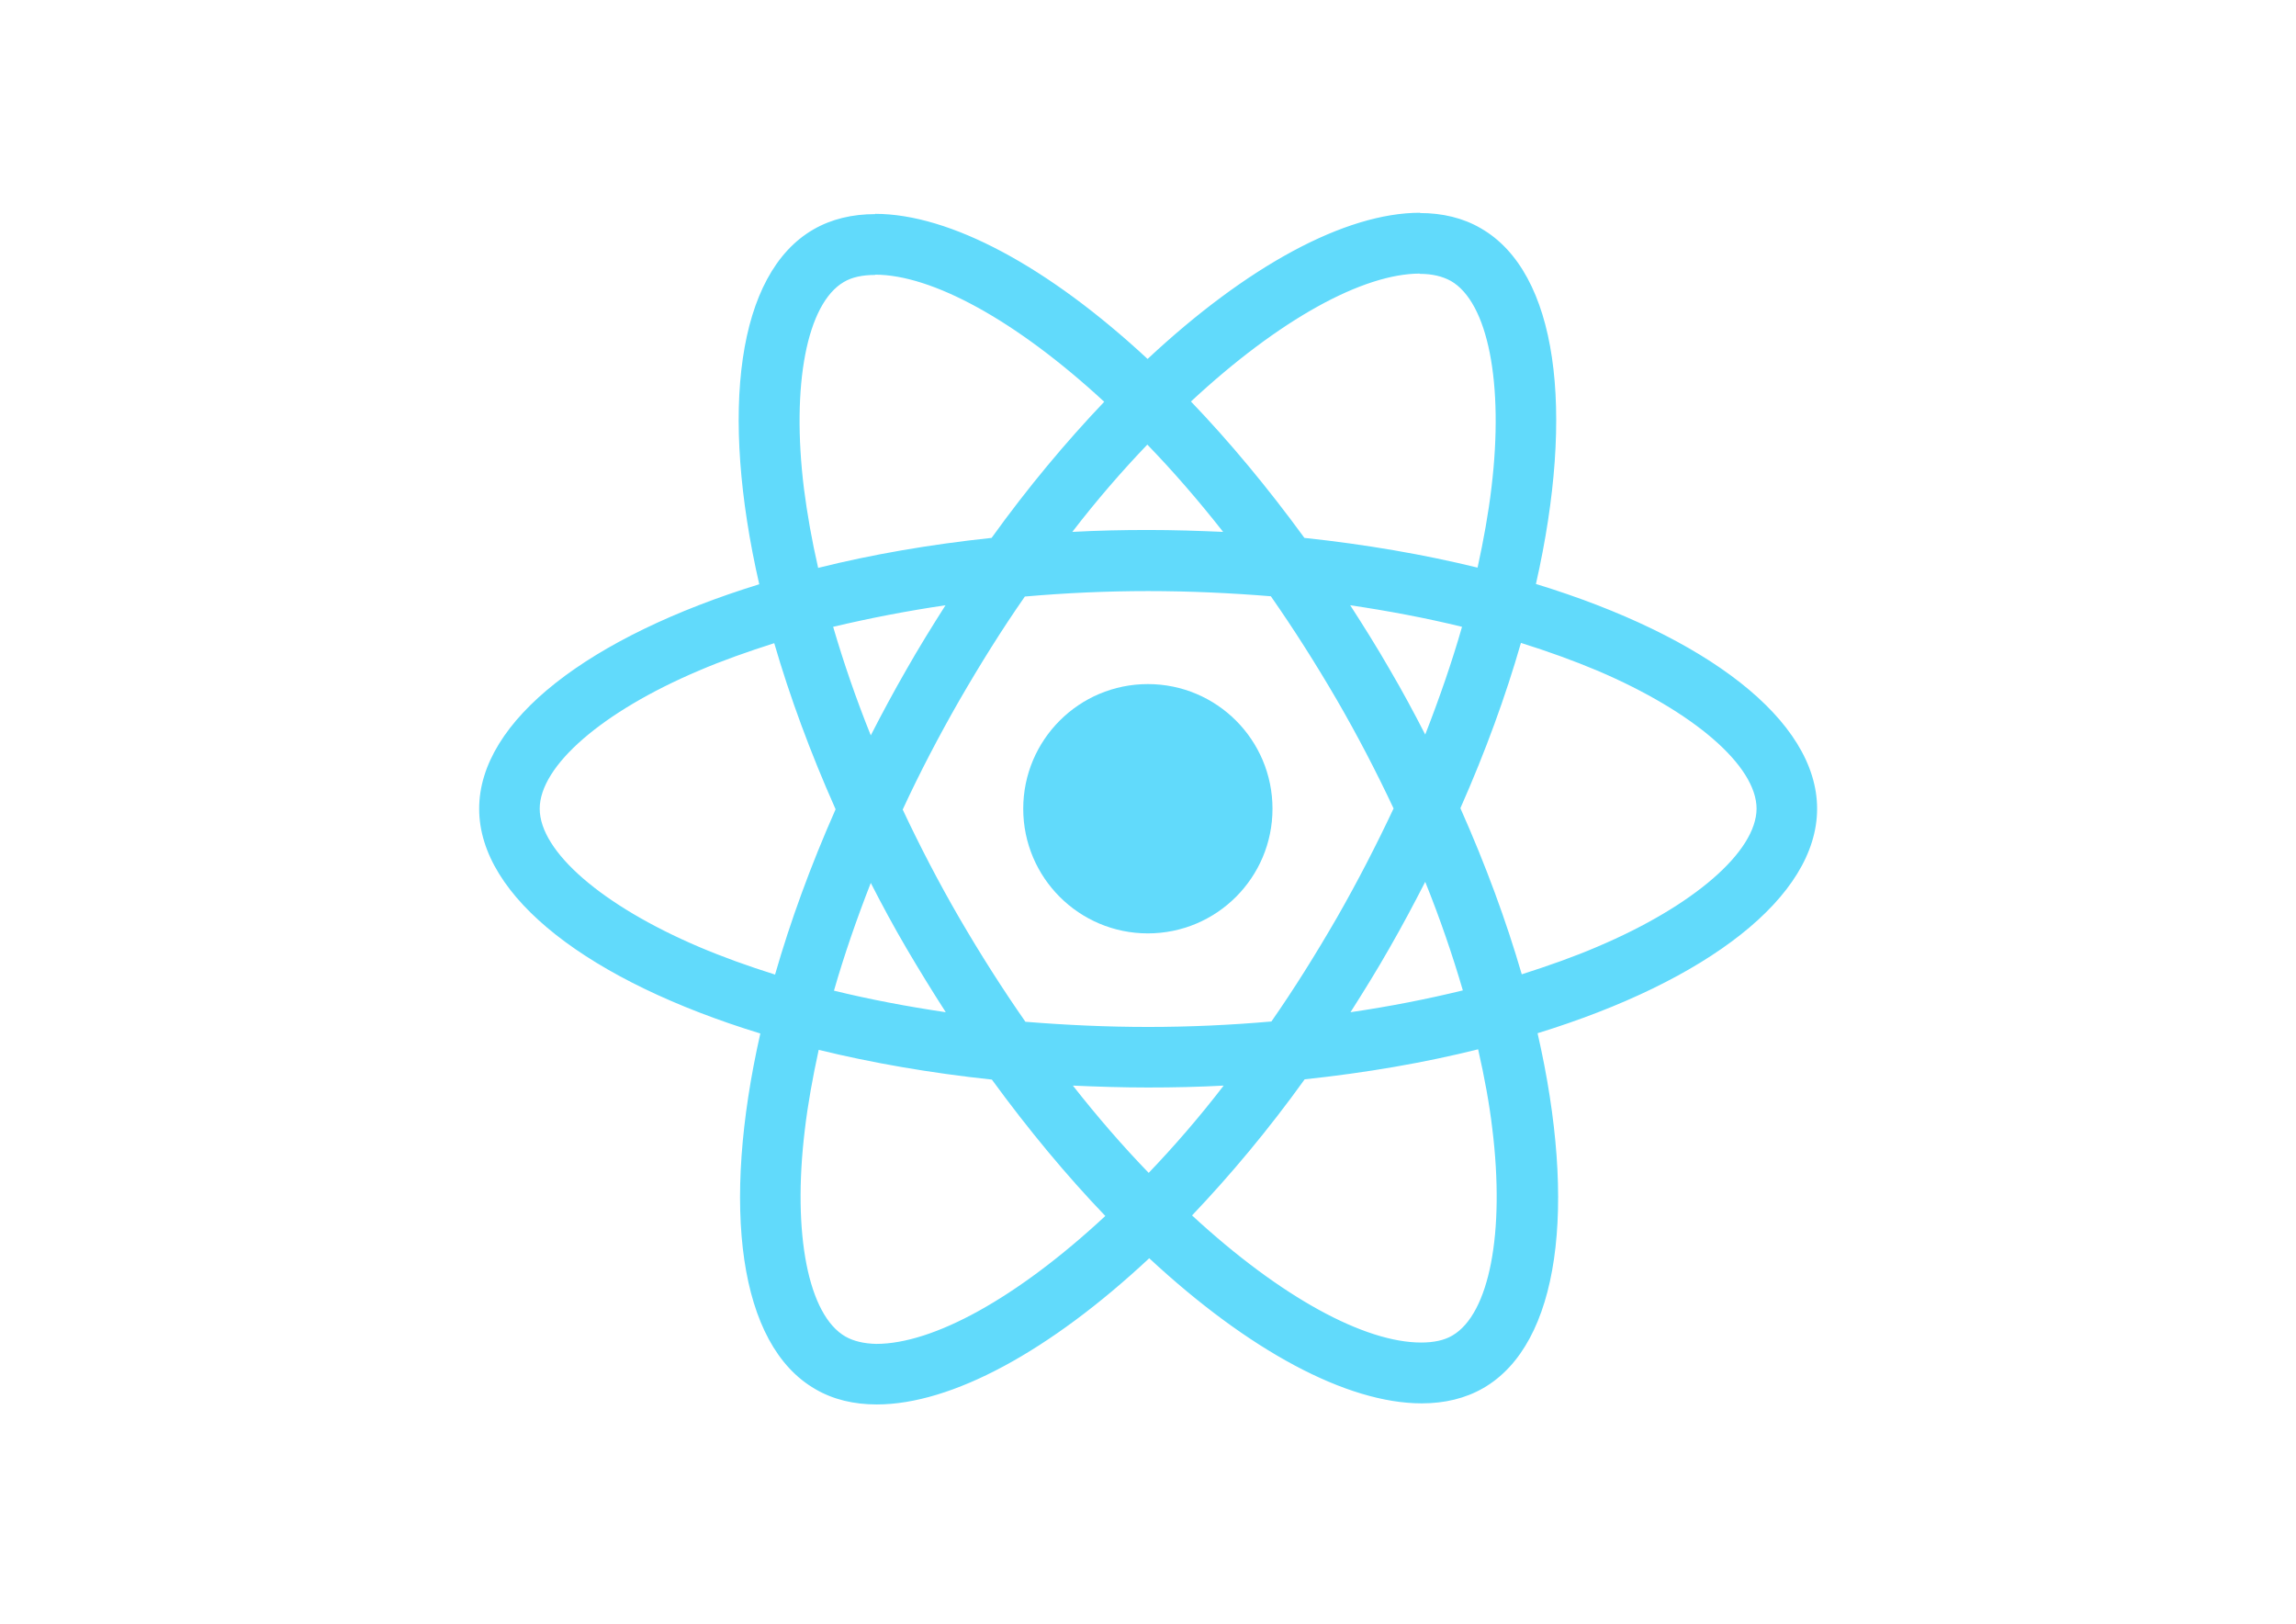
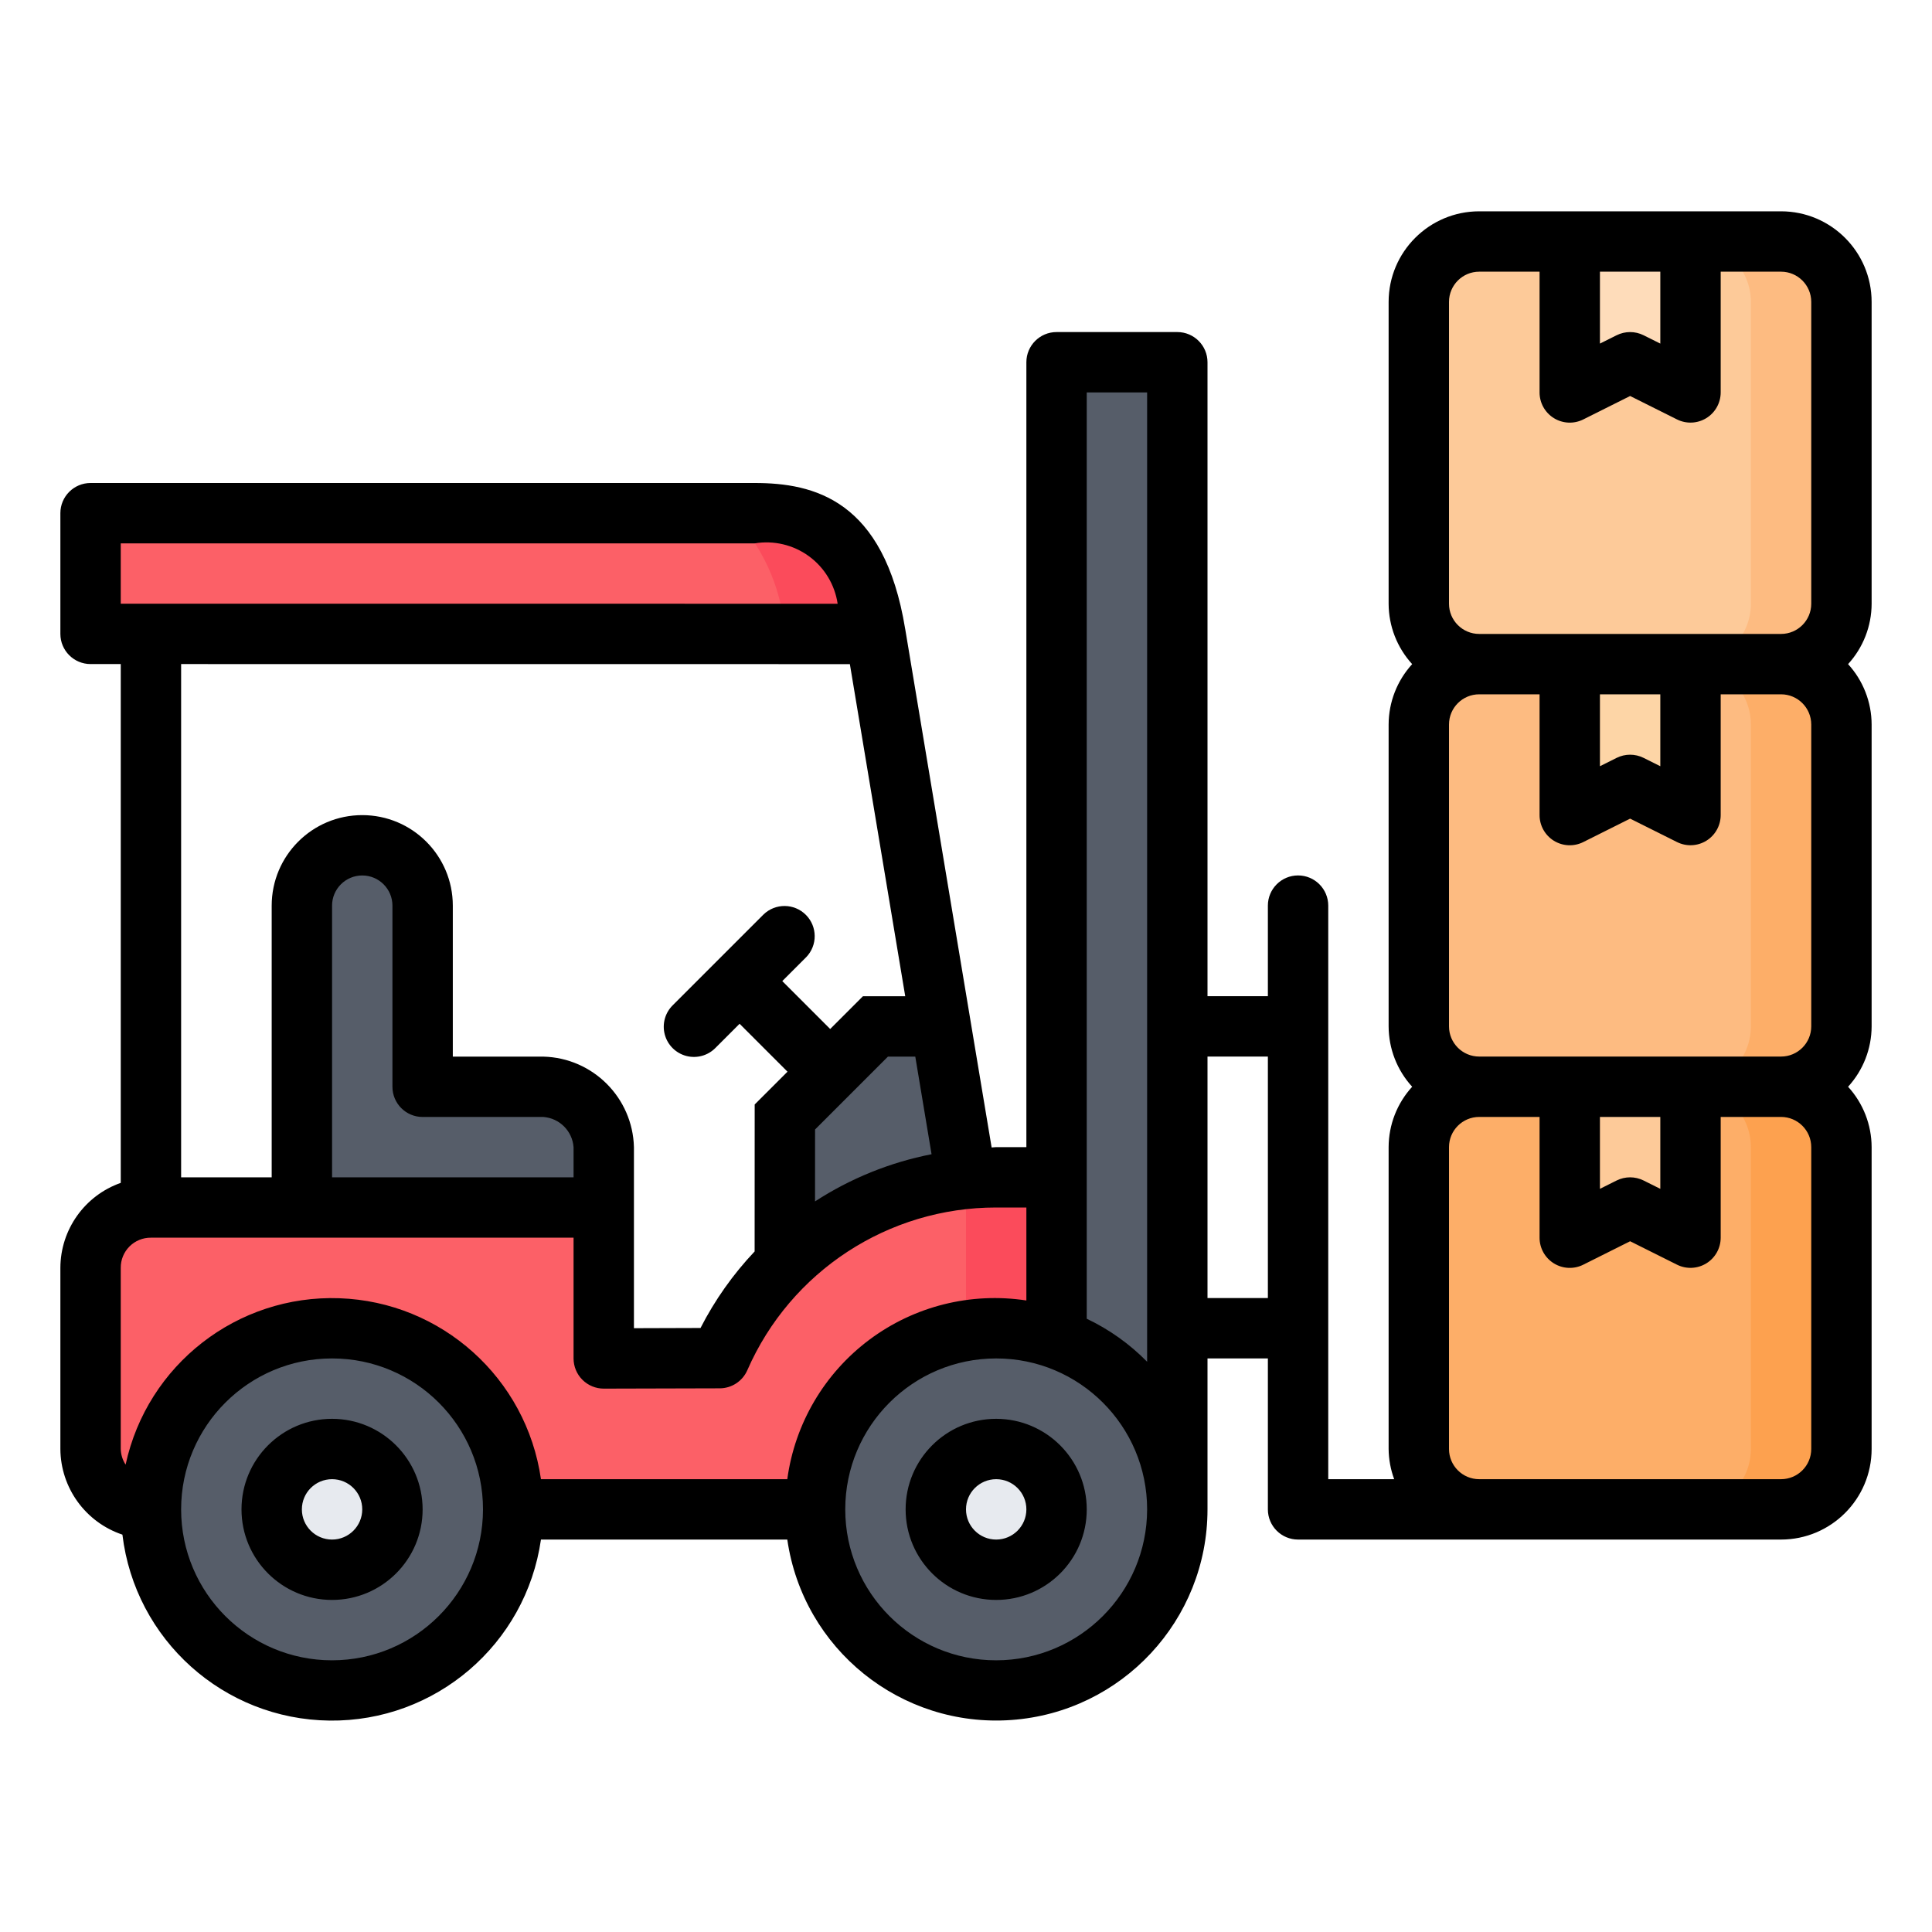
- <svg xmlns="http://www.w3.org/2000/svg" viewBox="0 0 841.9 595.3">
-   <g fill="#61DAFB">
-     <path d="M666.3 296.5c0-32.5-40.7-63.3-103.1-82.4 14.4-63.6 8-114.2-20.2-130.4-6.5-3.8-14.1-5.6-22.4-5.6v22.3c4.6 0 8.3.9 11.4 2.6 13.6 7.8 19.5 37.5 14.9 75.7-1.1 9.4-2.9 19.3-5.1 29.4-19.6-4.8-41-8.5-63.5-10.9-13.5-18.5-27.5-35.3-41.6-50 32.6-30.3 63.2-46.9 84-46.9V78c-27.5 0-63.5 19.6-99.9 53.6-36.4-33.8-72.4-53.2-99.9-53.2v22.3c20.7 0 51.4 16.5 84 46.6-14 14.7-28 31.4-41.3 49.9-22.6 2.4-44 6.1-63.6 11-2.3-10-4-19.7-5.2-29-4.7-38.2 1.1-67.9 14.6-75.8 3-1.8 6.9-2.6 11.5-2.6V78.5c-8.4 0-16 1.8-22.6 5.6-28.1 16.2-34.4 66.7-19.9 130.1-62.2 19.2-102.7 49.9-102.7 82.3 0 32.5 40.7 63.3 103.1 82.4-14.4 63.6-8 114.2 20.2 130.4 6.5 3.8 14.1 5.6 22.5 5.6 27.5 0 63.5-19.6 99.9-53.6 36.4 33.8 72.4 53.2 99.9 53.2 8.4 0 16-1.8 22.6-5.6 28.1-16.2 34.4-66.7 19.9-130.1 62-19.1 102.5-49.9 102.5-82.3zm-130.2-66.7c-3.7 12.9-8.3 26.2-13.5 39.5-4.1-8-8.4-16-13.1-24-4.6-8-9.5-15.8-14.4-23.4 14.2 2.1 27.9 4.7 41 7.9zm-45.8 106.5c-7.8 13.5-15.8 26.3-24.1 38.2-14.9 1.3-30 2-45.2 2-15.1 0-30.2-.7-45-1.9-8.3-11.9-16.4-24.6-24.2-38-7.6-13.1-14.5-26.4-20.8-39.8 6.2-13.4 13.2-26.8 20.7-39.9 7.8-13.5 15.8-26.3 24.1-38.2 14.9-1.3 30-2 45.2-2 15.1 0 30.2.7 45 1.9 8.3 11.9 16.4 24.6 24.2 38 7.6 13.1 14.5 26.4 20.8 39.8-6.3 13.4-13.2 26.8-20.7 39.9zm32.3-13c5.4 13.4 10 26.8 13.8 39.8-13.1 3.2-26.9 5.9-41.2 8 4.9-7.7 9.8-15.6 14.4-23.7 4.6-8 8.9-16.1 13-24.1zM421.2 430c-9.3-9.6-18.6-20.3-27.8-32 9 .4 18.2.7 27.5.7 9.4 0 18.7-.2 27.8-.7-9 11.7-18.3 22.4-27.5 32zm-74.4-58.9c-14.2-2.1-27.9-4.7-41-7.9 3.7-12.9 8.3-26.2 13.5-39.5 4.1 8 8.4 16 13.1 24 4.7 8 9.5 15.8 14.4 23.4zM420.7 163c9.3 9.6 18.6 20.3 27.8 32-9-.4-18.2-.7-27.5-.7-9.4 0-18.7.2-27.8.7 9-11.7 18.3-22.4 27.5-32zm-74 58.9c-4.9 7.7-9.8 15.6-14.4 23.7-4.6 8-8.9 16-13 24-5.4-13.4-10-26.8-13.8-39.8 13.1-3.1 26.9-5.8 41.2-7.9zm-90.5 125.2c-35.4-15.1-58.3-34.9-58.3-50.6 0-15.7 22.9-35.6 58.3-50.6 8.6-3.7 18-7 27.7-10.1 5.7 19.6 13.2 40 22.5 60.9-9.2 20.8-16.6 41.1-22.2 60.6-9.9-3.1-19.3-6.5-28-10.2zM310 490c-13.6-7.8-19.5-37.5-14.9-75.7 1.1-9.4 2.9-19.3 5.1-29.4 19.6 4.8 41 8.5 63.5 10.9 13.5 18.5 27.5 35.3 41.6 50-32.6 30.3-63.2 46.9-84 46.9-4.5-.1-8.3-1-11.3-2.7zm237.2-76.2c4.7 38.2-1.1 67.9-14.6 75.8-3 1.8-6.9 2.6-11.5 2.6-20.7 0-51.4-16.5-84-46.6 14-14.7 28-31.4 41.3-49.9 22.6-2.4 44-6.1 63.6-11 2.3 10.1 4.1 19.8 5.2 29.1zm38.5-66.7c-8.6 3.7-18 7-27.7 10.1-5.7-19.6-13.2-40-22.5-60.9 9.2-20.8 16.6-41.1 22.2-60.6 9.9 3.1 19.3 6.5 28.1 10.2 35.4 15.1 58.3 34.9 58.3 50.6-.1 15.7-23 35.6-58.4 50.6zM320.8 78.4z" />
-     <circle cx="420.9" cy="296.5" r="45.7" />
-     <path d="M520.5 78.1z" />
+ <svg xmlns="http://www.w3.org/2000/svg" viewBox="0 0 64 64">
+   <g id="_10-Forklift" data-name="10-Forklift">
+     <path id="path12617-2" d="M49,36h10a2,2,0,0,1,2,2v10a2,2,0,0,1-2,2h-10a2,2,0,0,1-2-2v-10A2,2,0,0,1,49,36Z" fill="#fdae68" />
+     <path d="M59,36h-3a2,2,0,0,1,2,2V48a2,2,0,0,1-2,2h3a2,2,0,0,0,2-2V38A2,2,0,0,0,59,36Z" fill="#fda14f" />
+     <path id="path12621-9" d="M49,22h10a2,2,0,0,1,2,2v10a2,2,0,0,1-2,2h-10a2,2,0,0,1-2-2v-10A2,2,0,0,1,49,22Z" fill="#fdbb81" />
+     <path d="M59,22h-3a2,2,0,0,1,2,2v10a2,2,0,0,1-2,2h3a2,2,0,0,0,2-2v-10A2,2,0,0,0,59,22Z" fill="#fdae68" />
+     <path id="path12627-3" d="M49,8h10a2,2,0,0,1,2,2v10a2,2,0,0,1-2,2h-10a2,2,0,0,1-2-2v-10A2,2,0,0,1,49,8Z" fill="#fdca99" />
+     <path d="M59,8h-3a2,2,0,0,1,2,2V20a2,2,0,0,1-2,2h3a2,2,0,0,0,2-2V10A2,2,0,0,0,59,8Z" fill="#fdbb81" />
+     <path id="path8252-1" d="M29,34.002l-3,3-.002,4.867a9.961,9.961,0,0,1,6.01-2.812l-.842-5.055Z" fill="#565d69" />
+     <path id="path8214-1" d="M35,12h4V50.01h-4Z" fill="#565d69" />
+     <path id="path8216-3" d="M10,30.001a2,2,0,1,1,4,0v6h4a2.073,2.073,0,0,1,2,2v2l-10,0Z" fill="#565d69" />
+     <path id="path8224-9" d="M3,17v3.998l26,.002c-.583-3.574-2.249-4-4-4Z" fill="#fc6067" />
+     <path id="path8230-1" d="M23.838,44.989l-3.838.011v-5l-15,.001a1.995,1.995,0,0,0-2,2v6a2.004,2.004,0,0,0,2,2.006l30-.008V39.001h-2A10.002,10.002,0,0,0,23.838,44.988Z" fill="#fc6067" />
+     <path d="M32,39.057V50l-0.0.001,3-.001V39.001H33C32.662,39.001,32.33,39.024,32,39.057Z" fill="#fb4b5b" />
+     <path id="path8232-6" d="M39,50a6,6,0,1,1-6-6A6,6,0,0,1,39,50Z" fill="#565d69" />
+     <path id="path8234-7" d="M17,50a6,6,0,1,1-6-6A6,6,0,0,1,17,50Z" fill="#565d69" />
+     <path id="path8236-3" d="M35,50a2,2,0,1,1-2-2A2,2,0,0,1,35,50Z" fill="#e7eaef" />
+     <path id="path8238-5" d="M13,50a2,2,0,1,1-2-2A2,2,0,0,1,13,50Z" fill="#e7eaef" />
+     <path id="path8246-5" d="M52,36h4v5l-2-1-2,1Z" fill="#fdca99" />
+     <path id="path8250-5" d="M52,22h4v5l-2-1-2,1Z" fill="#fdd5a6" />
+     <path id="path8256-1" d="M52,8h4v5l-2-1-2,1Z" fill="#fedcba" />
+     <path d="M25,17h-.798A6.21,6.21,0,0,1,25.988,20.842c.009.055.017.104.026.158l2.986 0C28.418,17.426,26.751,17,25,17Z" fill="#fb4b5b" />
+     <path d="M33,47a3,3,0,1,0,3,3A3.003,3.003,0,0,0,33,47Zm0,4a1,1,0,1,1,1-1A1.001,1.001,0,0,1,33,51ZM11,47a3,3,0,1,0,3,3A3.003,3.003,0,0,0,11,47Zm0,4a1,1,0,1,1,1-1A1.001,1.001,0,0,1,11,51ZM62,10a3.003,3.003,0,0,0-3-3H49a3.003,3.003,0,0,0-3,3V20a2.977,2.977,0,0,0,.78,2A2.977,2.977,0,0,0,46,24V34a2.977,2.977,0,0,0,.78,2A2.977,2.977,0,0,0,46,38V48a2.965,2.965,0,0,0,.184,1H44V30a1,1,0,0,0-2,0v3H40V12a1,1,0,0,0-1-1H35a1,1,0,0,0-1,1V38H33c-.051,0-.1.01-.151.011L29.986,20.835l-.001-.002C29.286,16.55,26.954,16,25,16H3a1,1,0,0,0-1,1v3.998a1,1,0,0,0,1,1l1,0V39.184A2.995,2.995,0,0,0,2,42v6a3.011,3.011,0,0,0,2.055,2.837A6.993,6.993,0,0,0,17.92,51h8.16A6.996,6.996,0,0,0,40,50V45h2v5a1,1,0,0,0,1,1H59a3.003,3.003,0,0,0,3-3V38a2.977,2.977,0,0,0-.78-2A2.977,2.977,0,0,0,62,34V24a2.977,2.977,0,0,0-.78-2A2.977,2.977,0,0,0,62,20ZM27,37.416,29.414,35.002h.906l.539,3.233A10.968,10.968,0,0,0,26.999,39.798ZM4,18H25a2.381,2.381,0,0,1,2.748,2L4,19.998Zm24.153,4,1.834,11.002H28.586l-1.085,1.085L25.914,32.5l.793-.793A1.0 1,0,0,0,25.293,30.293l-3,3A1.0 1,0,1,0,23.707,34.707l.793-.793,1.587,1.587L25,36.587l-.002,4.869a10.941,10.941,0,0,0-1.792,2.535L21,43.998v-5.996a3.079,3.079,0,0,0-3-3H15v-5a3,3,0,0,0-6,0V39H6V21.998ZM14,37.001h4a1.084,1.084,0,0,1,1,1V39H11V30.001a1,1,0,0,1,2,0v6A1,1,0,0,0,14,37.001ZM4,42a.99.99,0,0,1,1-1H19v4a1,1,0,0,0,1.002,1l3.84-.01a1.0 1,0,0,0,.914-.6A8.989,8.989,0,0,1,33,40h1v3.08A6.933,6.933,0,0,0,26.08,49H17.92a6.994,6.994,0,0,0-13.759-.482A.985.985,0,0,1,4,48Zm7,13a5,5,0,1,1,5-5A5.006,5.006,0,0,1,11,55Zm22,0a5,5,0,1,1,5-5A5.006,5.006,0,0,1,33,55Zm3-11.315V13h2V45.11A7.027,7.027,0,0,0,36,43.685ZM40,43V35h2v8ZM53,9h2v2.382l-.553-.276a1.001,1.001,0,0,0-.895,0L53,11.382Zm-5,1a1.001,1.001,0,0,1,1-1h2v4a1,1,0,0,0,1.447.895L54,13.118l1.553.776A1,1,0,0,0,57,13V9h2a1.001,1.001,0,0,1,1,1V20a1.001,1.001,0,0,1-1,1H49a1.001,1.001,0,0,1-1-1ZM60,24V34a1.001,1.001,0,0,1-1,1H49a1.001,1.001,0,0,1-1-1V24a1.001,1.001,0,0,1,1-1h2v4a1,1,0,0,0,1.447.895L54,27.118l1.553.776A1,1,0,0,0,57,27V23h2A1.001,1.001,0,0,1,60,24ZM53,37h2v2.382l-.553-.276a1.001,1.001,0,0,0-.895,0L53,39.382Zm0-14h2v2.382l-.553-.276a1.001,1.001,0,0,0-.895,0L53,25.382Zm7,25a1.001,1.001,0,0,1-1,1H49a1.001,1.001,0,0,1-1-1V38a1.001,1.001,0,0,1,1-1h2v4a1,1,0,0,0,1.447.895L54,41.118l1.553.776A1,1,0,0,0,57,41V37h2a1.001,1.001,0,0,1,1,1Z" />
  </g>
</svg>
